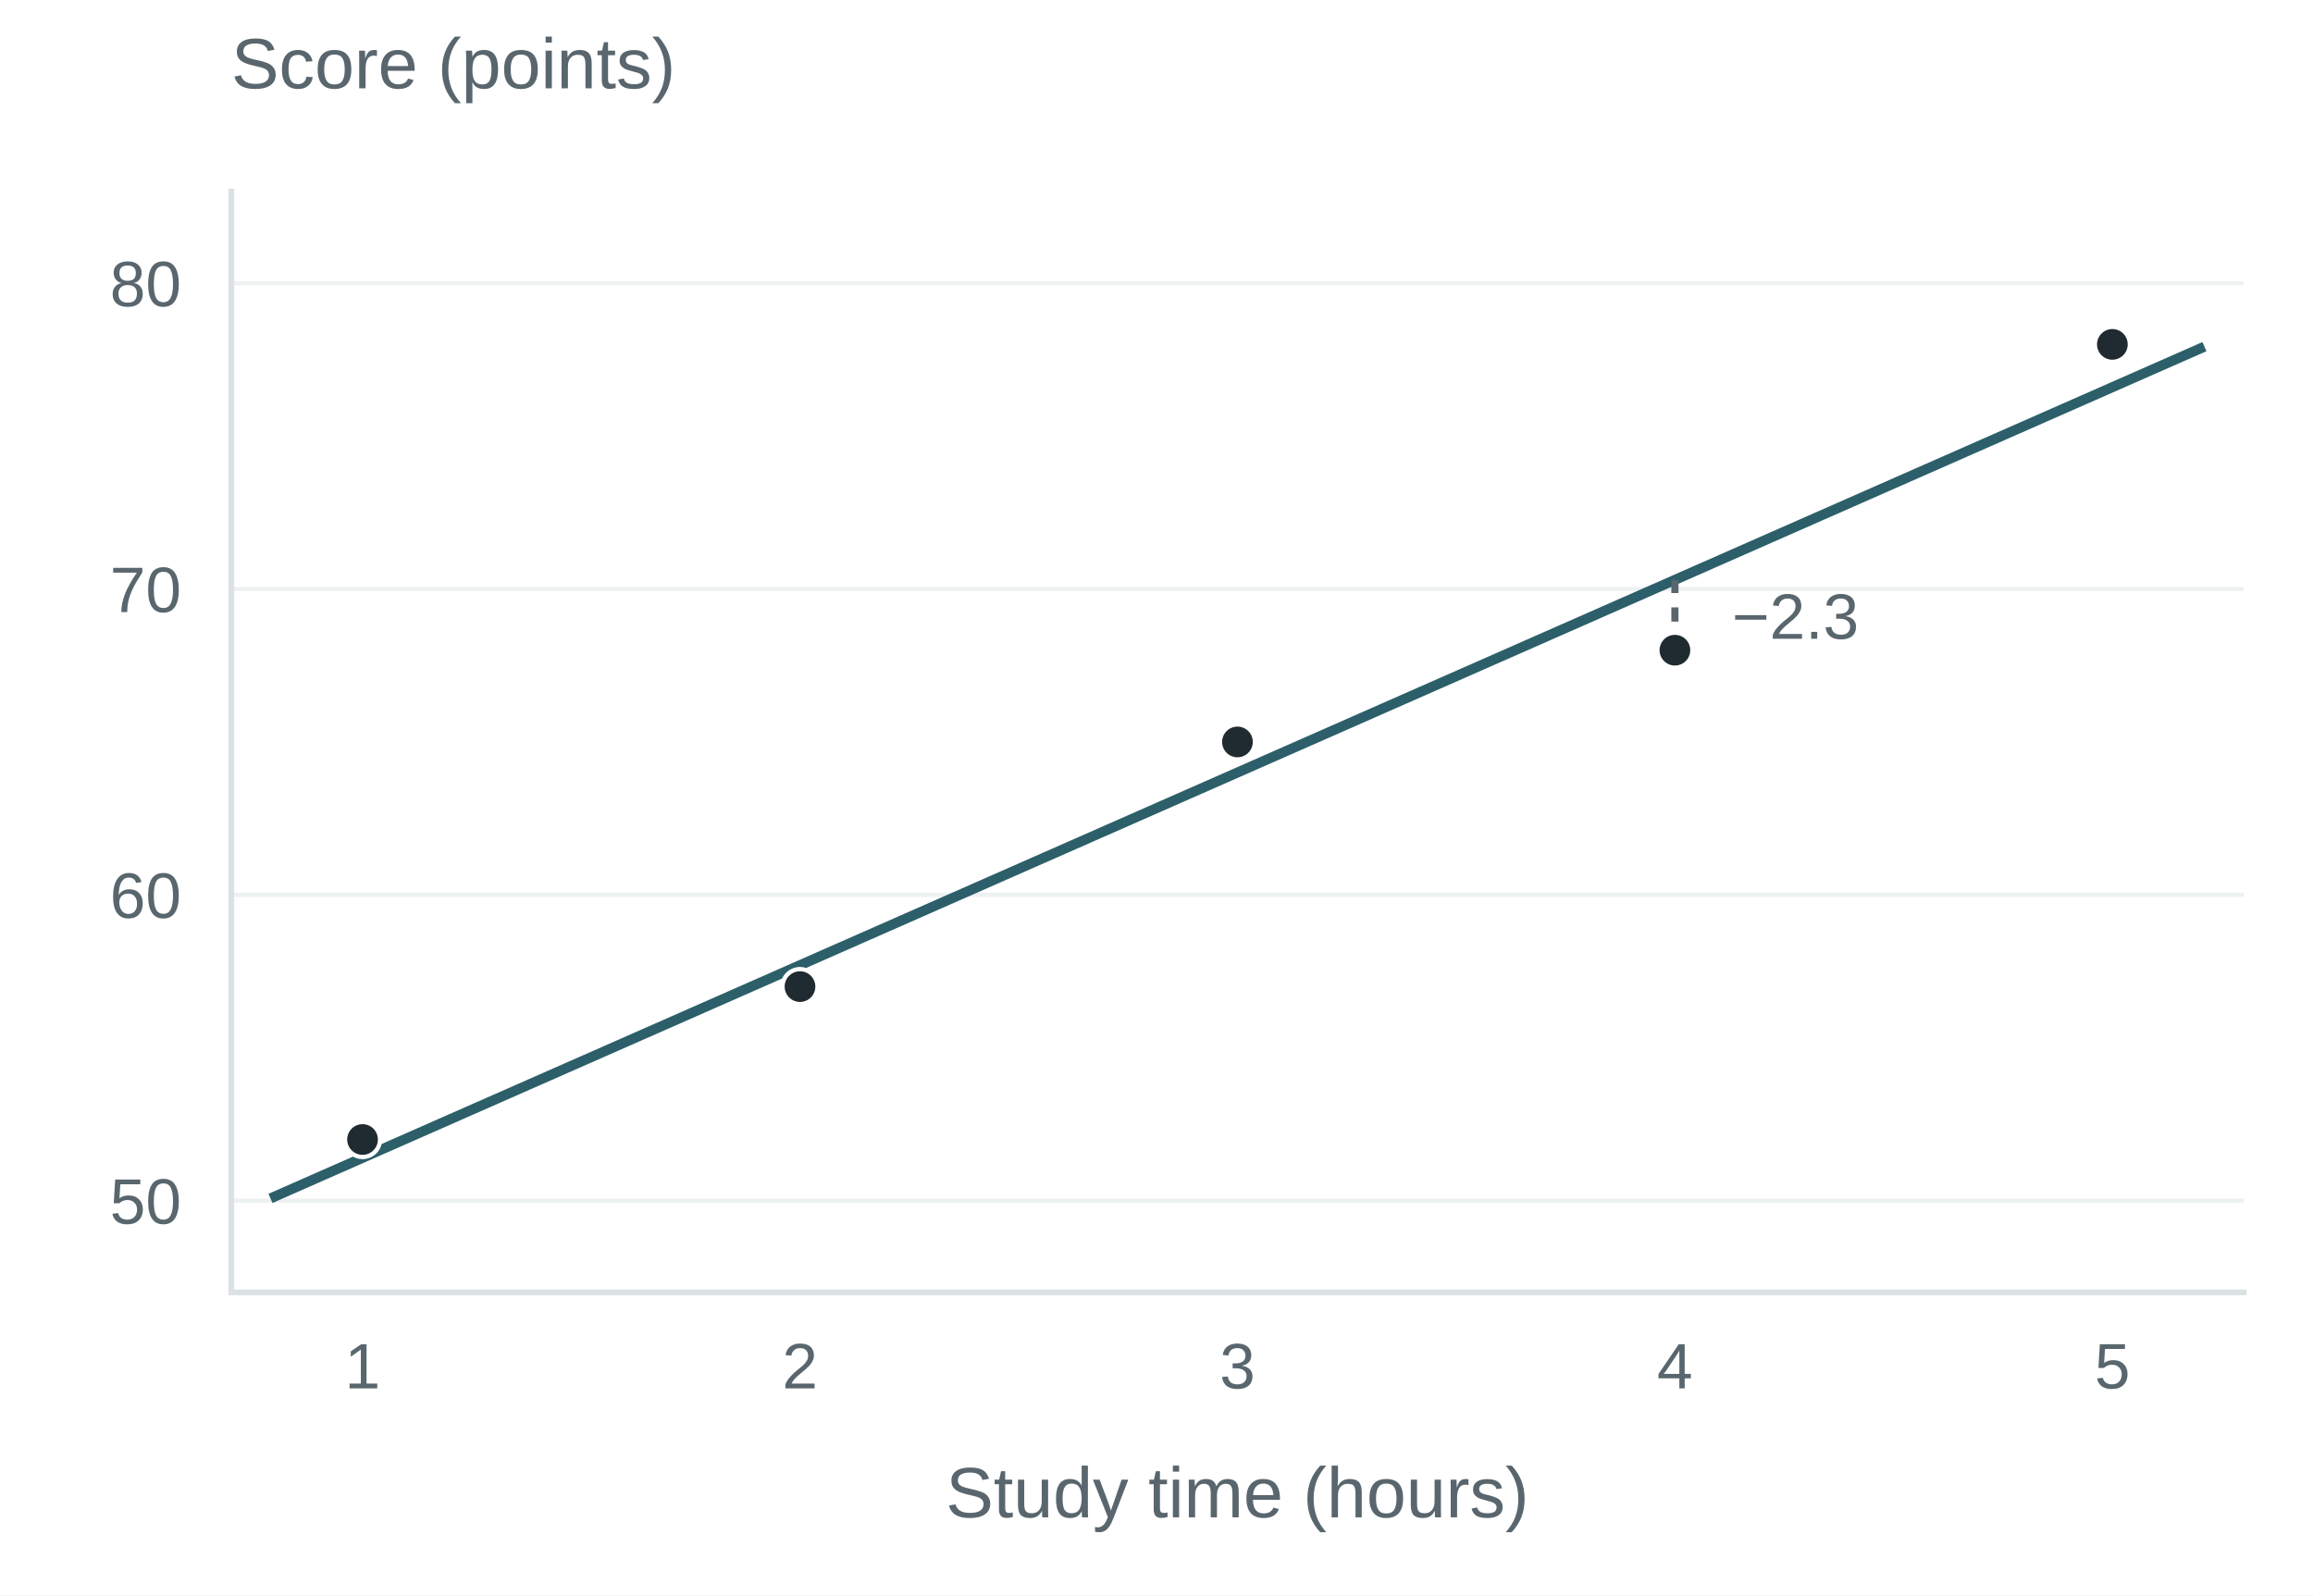
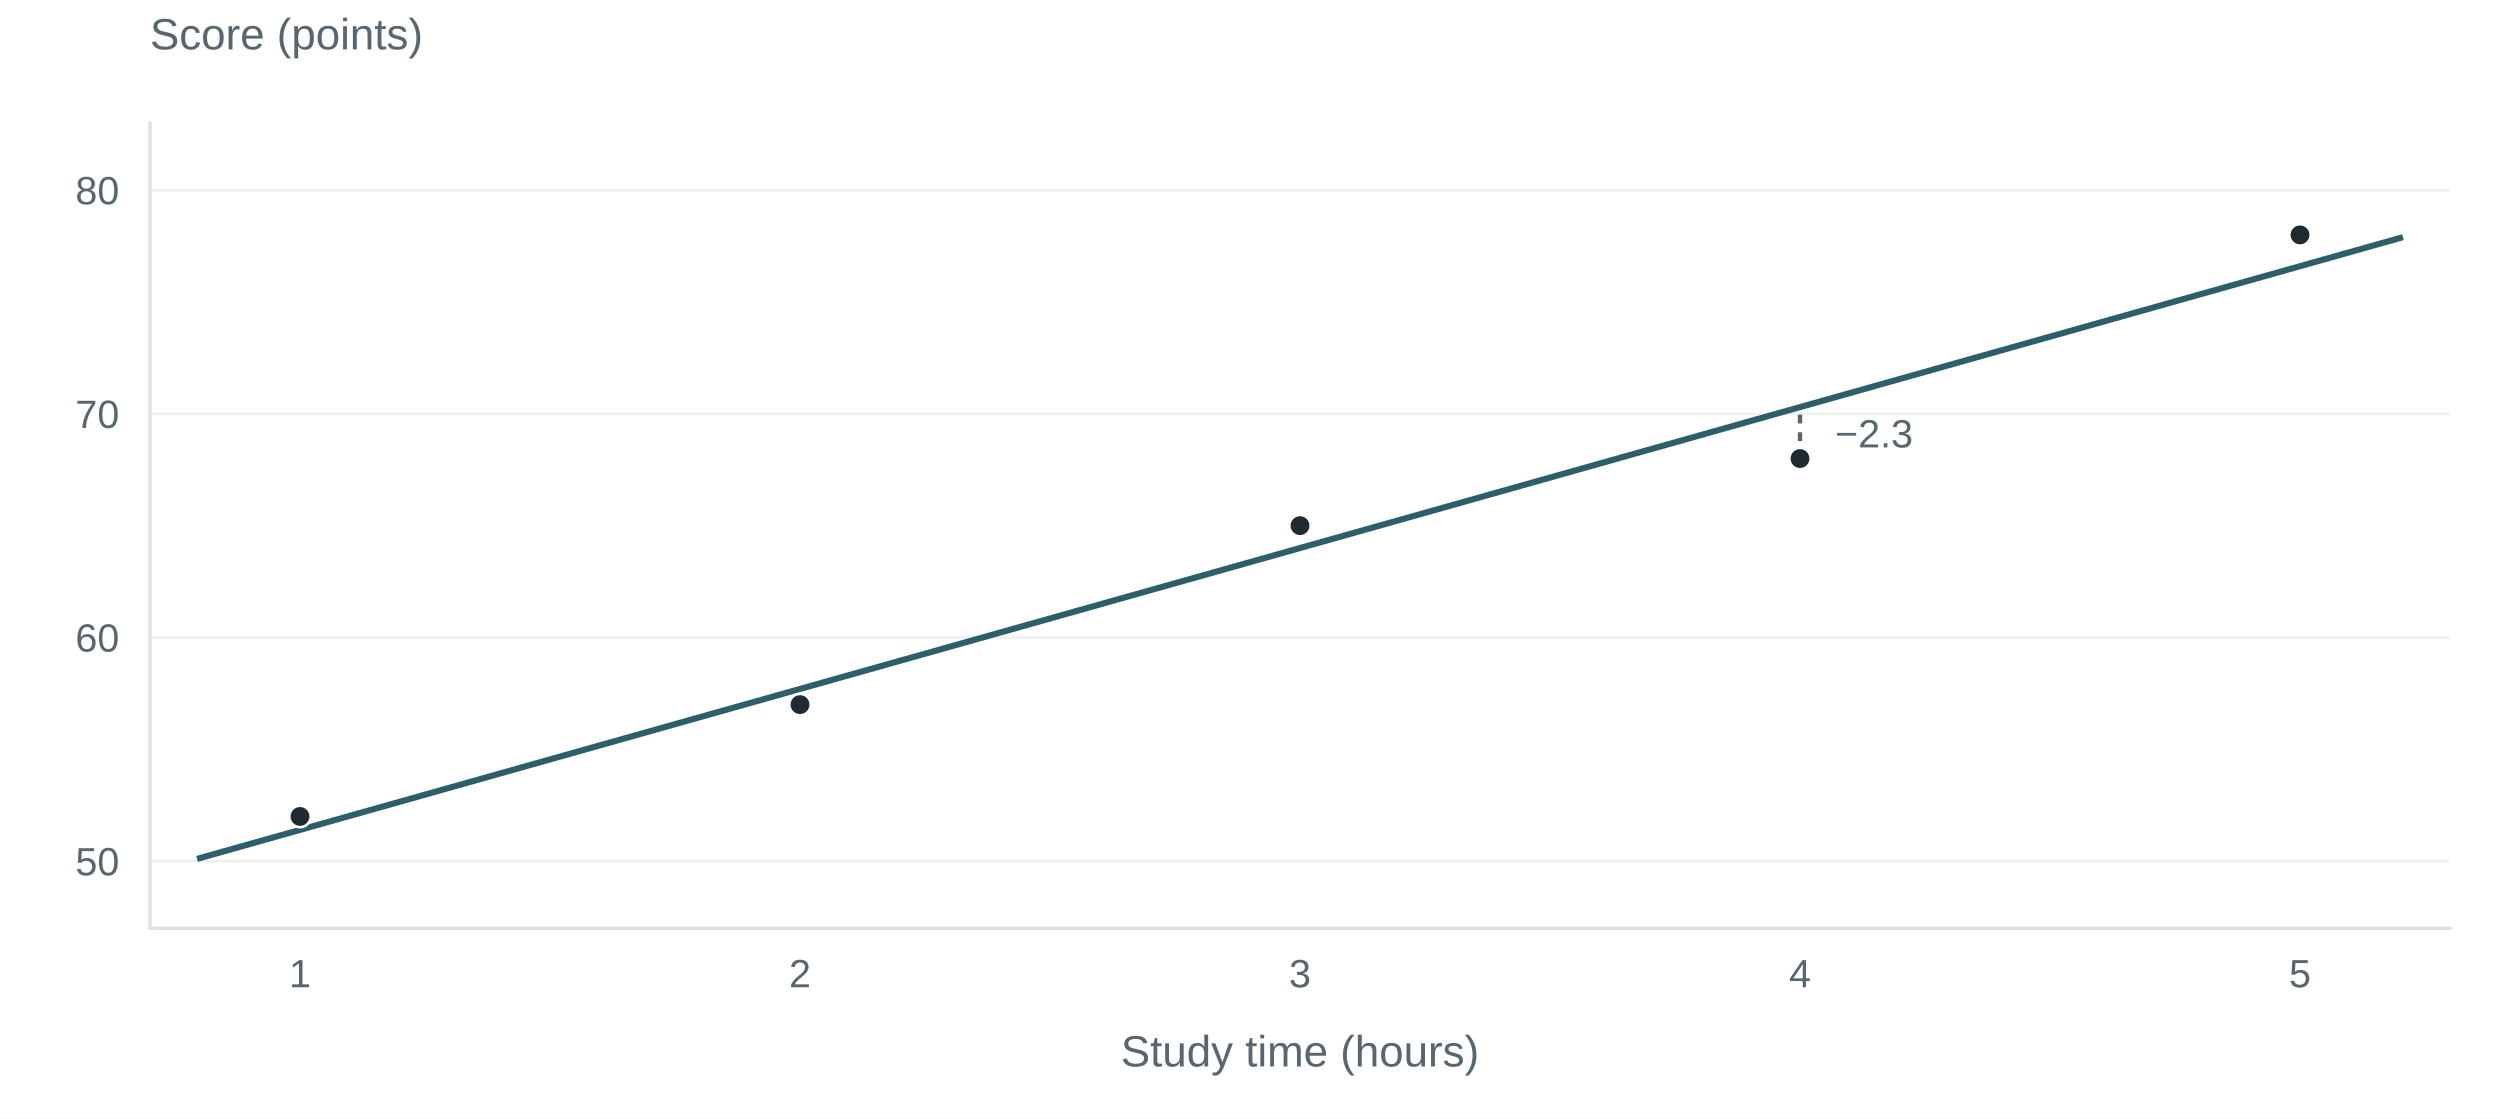
- <svg xmlns="http://www.w3.org/2000/svg" xmlns:xlink="http://www.w3.org/1999/xlink" width="324pt" height="223.5pt" viewBox="0 0 324 223.5" version="1.1">
+ <svg xmlns="http://www.w3.org/2000/svg" xmlns:xlink="http://www.w3.org/1999/xlink" width="570pt" height="255pt" viewBox="0 0 570 255" version="1.1">
  <defs>
    <style type="text/css">*{stroke-linejoin: round; stroke-linecap: butt}</style>
  </defs>
  <g id="figure_1">
    <g id="patch_1">
-       <path d="M 0 223.5  L 324 223.5  L 324 0  L 0 0  z " style="fill: #ffffff" />
+       <path d="M 0 255 L 570 255 L 570 0 L 0 0 z " style="fill: #ffffff" />
    </g>
    <g id="axes_1">
      <g id="patch_2">
-         <path d="M 32.4 181.035  L 314.28 181.035  L 314.28 26.82  L 32.4 26.82  z " style="fill: #ffffff" />
+         <path d="M 34.2 211.65 L 558.6 211.65 L 558.6 28.05 L 34.2 28.05 z " style="fill: #ffffff" />
      </g>
      <g id="matplotlib.axis_1">
        <g id="xtick_1">
          <g id="line2d_1" />
          <g id="text_1">
-             <text style="fill: #59666e; font: 9px 'Arial', 'Helvetica', 'DejaVu Sans', sans-serif; text-anchor: middle" x="50.783" y="194.477" transform="rotate(-0 50.78348 194.477)">1</text>
+             <text style="fill: #59666e; font: 9px 'Arial', 'Helvetica', 'DejaVu Sans', sans-serif; text-anchor: middle" x="68.4" y="225.092" transform="rotate(-0 68.4 225.092)">1</text>
          </g>
        </g>
        <g id="xtick_2">
          <g id="line2d_2" />
          <g id="text_2">
-             <text style="fill: #59666e; font: 9px 'Arial', 'Helvetica', 'DejaVu Sans', sans-serif; text-anchor: middle" x="112.062" y="194.477" transform="rotate(-0 112.0617 194.477)">2</text>
+             <text style="fill: #59666e; font: 9px 'Arial', 'Helvetica', 'DejaVu Sans', sans-serif; text-anchor: middle" x="182.4" y="225.092" transform="rotate(-0 182.4 225.092)">2</text>
          </g>
        </g>
        <g id="xtick_3">
          <g id="line2d_3" />
          <g id="text_3">
-             <text style="fill: #59666e; font: 9px 'Arial', 'Helvetica', 'DejaVu Sans', sans-serif; text-anchor: middle" x="173.34" y="194.477" transform="rotate(-0 173.34 194.477)">3</text>
+             <text style="fill: #59666e; font: 9px 'Arial', 'Helvetica', 'DejaVu Sans', sans-serif; text-anchor: middle" x="296.4" y="225.092" transform="rotate(-0 296.4 225.092)">3</text>
          </g>
        </g>
        <g id="xtick_4">
          <g id="line2d_4" />
          <g id="text_4">
-             <text style="fill: #59666e; font: 9px 'Arial', 'Helvetica', 'DejaVu Sans', sans-serif; text-anchor: middle" x="234.618" y="194.477" transform="rotate(-0 234.6183 194.477)">4</text>
+             <text style="fill: #59666e; font: 9px 'Arial', 'Helvetica', 'DejaVu Sans', sans-serif; text-anchor: middle" x="410.4" y="225.092" transform="rotate(-0 410.4 225.092)">4</text>
          </g>
        </g>
        <g id="xtick_5">
          <g id="line2d_5" />
          <g id="text_5">
-             <text style="fill: #59666e; font: 9px 'Arial', 'Helvetica', 'DejaVu Sans', sans-serif; text-anchor: middle" x="295.897" y="194.477" transform="rotate(-0 295.8965 194.477)">5</text>
+             <text style="fill: #59666e; font: 9px 'Arial', 'Helvetica', 'DejaVu Sans', sans-serif; text-anchor: middle" x="524.4" y="225.092" transform="rotate(-0 524.4 225.092)">5</text>
          </g>
        </g>
        <g id="text_6">
-           <text style="fill: #59666e; font: 10px 'Arial', 'Helvetica', 'DejaVu Sans', sans-serif; text-anchor: middle" x="173.34" y="212.545" transform="rotate(-0 173.34 212.5455)">Study time (hours)</text>
+           <text style="fill: #59666e; font: 10px 'Arial', 'Helvetica', 'DejaVu Sans', sans-serif; text-anchor: middle" x="296.4" y="243.16" transform="rotate(-0 296.4 243.1605)">Study time (hours)</text>
        </g>
      </g>
      <g id="matplotlib.axis_2">
        <g id="ytick_1">
          <g id="line2d_6">
-             <path d="M 32.4 168.184  L 314.28 168.184  " clip-path="url(#p785d86139b)" style="fill: none; stroke: #eef1f2; stroke-width: 0.6; stroke-linecap: square" />
+             <path d="M 34.2 196.35 L 558.6 196.35 " clip-path="url(#p434430aa0a)" style="fill: none; stroke: #eef1f2; stroke-width: 0.6; stroke-linecap: square" />
          </g>
          <g id="line2d_7" />
          <g id="text_7">
-             <text style="fill: #59666e; font: 9px 'Arial', 'Helvetica', 'DejaVu Sans', sans-serif; text-anchor: end" x="25.4" y="171.405" transform="rotate(-0 25.4 171.4048)">50</text>
+             <text style="fill: #59666e; font: 9px 'Arial', 'Helvetica', 'DejaVu Sans', sans-serif; text-anchor: end" x="27.2" y="199.571" transform="rotate(-0 27.2 199.571)">50</text>
          </g>
        </g>
        <g id="ytick_2">
          <g id="line2d_8">
-             <path d="M 32.4 125.346  L 314.28 125.346  " clip-path="url(#p785d86139b)" style="fill: none; stroke: #eef1f2; stroke-width: 0.6; stroke-linecap: square" />
+             <path d="M 34.2 145.35 L 558.6 145.35 " clip-path="url(#p434430aa0a)" style="fill: none; stroke: #eef1f2; stroke-width: 0.6; stroke-linecap: square" />
          </g>
          <g id="line2d_9" />
          <g id="text_8">
-             <text style="fill: #59666e; font: 9px 'Arial', 'Helvetica', 'DejaVu Sans', sans-serif; text-anchor: end" x="25.4" y="128.567" transform="rotate(-0 25.4 128.5673)">60</text>
+             <text style="fill: #59666e; font: 9px 'Arial', 'Helvetica', 'DejaVu Sans', sans-serif; text-anchor: end" x="27.2" y="148.571" transform="rotate(-0 27.2 148.571)">60</text>
          </g>
        </g>
        <g id="ytick_3">
          <g id="line2d_10">
-             <path d="M 32.4 82.509  L 314.28 82.509  " clip-path="url(#p785d86139b)" style="fill: none; stroke: #eef1f2; stroke-width: 0.6; stroke-linecap: square" />
+             <path d="M 34.2 94.35 L 558.6 94.35 " clip-path="url(#p434430aa0a)" style="fill: none; stroke: #eef1f2; stroke-width: 0.6; stroke-linecap: square" />
          </g>
          <g id="line2d_11" />
          <g id="text_9">
-             <text style="fill: #59666e; font: 9px 'Arial', 'Helvetica', 'DejaVu Sans', sans-serif; text-anchor: end" x="25.4" y="85.73" transform="rotate(-0 25.4 85.72977)">70</text>
+             <text style="fill: #59666e; font: 9px 'Arial', 'Helvetica', 'DejaVu Sans', sans-serif; text-anchor: end" x="27.2" y="97.571" transform="rotate(-0 27.2 97.57102)">70</text>
          </g>
        </g>
        <g id="ytick_4">
          <g id="line2d_12">
-             <path d="M 32.4 39.671  L 314.28 39.671  " clip-path="url(#p785d86139b)" style="fill: none; stroke: #eef1f2; stroke-width: 0.6; stroke-linecap: square" />
+             <path d="M 34.2 43.35 L 558.6 43.35 " clip-path="url(#p434430aa0a)" style="fill: none; stroke: #eef1f2; stroke-width: 0.6; stroke-linecap: square" />
          </g>
          <g id="line2d_13" />
          <g id="text_10">
-             <text style="fill: #59666e; font: 9px 'Arial', 'Helvetica', 'DejaVu Sans', sans-serif; text-anchor: end" x="25.4" y="42.892" transform="rotate(-0 25.4 42.89227)">80</text>
+             <text style="fill: #59666e; font: 9px 'Arial', 'Helvetica', 'DejaVu Sans', sans-serif; text-anchor: end" x="27.2" y="46.571" transform="rotate(-0 27.2 46.57102)">80</text>
          </g>
        </g>
      </g>
      <g id="line2d_14">
-         <path d="M 38.528 167.584  L 41.251 166.385  L 43.975 165.185  L 46.698 163.986  L 49.422 162.786  L 52.145 161.587  L 54.869 160.387  L 57.592 159.188  L 60.316 157.988  L 63.039 156.789  L 65.763 155.59  L 68.486 154.39  L 71.21 153.191  L 73.933 151.991  L 76.657 150.792  L 79.38 149.592  L 82.103 148.393  L 84.827 147.193  L 87.55 145.994  L 90.274 144.794  L 92.997 143.595  L 95.721 142.396  L 98.444 141.196  L 101.168 139.997  L 103.891 138.797  L 106.615 137.598  L 109.338 136.398  L 112.062 135.199  L 114.785 133.999  L 117.509 132.8  L 120.232 131.601  L 122.956 130.401  L 125.679 129.202  L 128.403 128.002  L 131.126 126.803  L 133.85 125.603  L 136.573 124.404  L 139.297 123.204  L 142.02 122.005  L 144.743 120.805  L 147.467 119.606  L 150.19 118.407  L 152.914 117.207  L 155.637 116.008  L 158.361 114.808  L 161.084 113.609  L 163.808 112.409  L 166.531 111.21  L 169.255 110.01  L 171.978 108.811  L 174.702 107.612  L 177.425 106.412  L 180.149 105.213  L 182.872 104.013  L 185.596 102.814  L 188.319 101.614  L 191.043 100.415  L 193.766 99.215  L 196.49 98.016  L 199.213 96.816  L 201.937 95.617  L 204.66 94.418  L 207.383 93.218  L 210.107 92.019  L 212.83 90.819  L 215.554 89.62  L 218.277 88.42  L 221.001 87.221  L 223.724 86.021  L 226.448 84.822  L 229.171 83.623  L 231.895 82.423  L 234.618 81.224  L 237.342 80.024  L 240.065 78.825  L 242.789 77.625  L 245.512 76.426  L 248.236 75.226  L 250.959 74.027  L 253.683 72.827  L 256.406 71.628  L 259.13 70.429  L 261.853 69.229  L 264.577 68.03  L 267.3 66.83  L 270.023 65.631  L 272.747 64.431  L 275.47 63.232  L 278.194 62.032  L 280.917 60.833  L 283.641 59.634  L 286.364 58.434  L 289.088 57.235  L 291.811 56.035  L 294.535 54.836  L 297.258 53.636  L 299.982 52.437  L 302.705 51.237  L 305.429 50.038  L 308.152 48.838  " clip-path="url(#p785d86139b)" style="fill: none; stroke: #2c5f69; stroke-width: 1.4; stroke-linecap: square" />
+         <path d="M 45.6 195.636 L 50.667 194.208 L 55.733 192.78 L 60.8 191.352 L 65.867 189.924 L 70.933 188.496 L 76 187.068 L 81.067 185.64 L 86.133 184.212 L 91.2 182.784 L 96.267 181.356 L 101.333 179.928 L 106.4 178.5 L 111.467 177.072 L 116.533 175.644 L 121.6 174.216 L 126.667 172.788 L 131.733 171.36 L 136.8 169.932 L 141.867 168.504 L 146.933 167.076 L 152 165.648 L 157.067 164.22 L 162.133 162.792 L 167.2 161.364 L 172.267 159.936 L 177.333 158.508 L 182.4 157.08 L 187.467 155.652 L 192.533 154.224 L 197.6 152.796 L 202.667 151.368 L 207.733 149.94 L 212.8 148.512 L 217.867 147.084 L 222.933 145.656 L 228 144.228 L 233.067 142.8 L 238.133 141.372 L 243.2 139.944 L 248.267 138.516 L 253.333 137.088 L 258.4 135.66 L 263.467 134.232 L 268.533 132.804 L 273.6 131.376 L 278.667 129.948 L 283.733 128.52 L 288.8 127.092 L 293.867 125.664 L 298.933 124.236 L 304 122.808 L 309.067 121.38 L 314.133 119.952 L 319.2 118.524 L 324.267 117.096 L 329.333 115.668 L 334.4 114.24 L 339.467 112.812 L 344.533 111.384 L 349.6 109.956 L 354.667 108.528 L 359.733 107.1 L 364.8 105.672 L 369.867 104.244 L 374.933 102.816 L 380 101.388 L 385.067 99.96 L 390.133 98.532 L 395.2 97.104 L 400.267 95.676 L 405.333 94.248 L 410.4 92.82 L 415.467 91.392 L 420.533 89.964 L 425.6 88.536 L 430.667 87.108 L 435.733 85.68 L 440.8 84.252 L 445.867 82.824 L 450.933 81.396 L 456 79.968 L 461.067 78.54 L 466.133 77.112 L 471.2 75.684 L 476.267 74.256 L 481.333 72.828 L 486.4 71.4 L 491.467 69.972 L 496.533 68.544 L 501.6 67.116 L 506.667 65.688 L 511.733 64.26 L 516.8 62.832 L 521.867 61.404 L 526.933 59.976 L 532 58.548 L 537.067 57.12 L 542.133 55.692 L 547.2 54.264 " clip-path="url(#p434430aa0a)" style="fill: none; stroke: #2c5f69; stroke-width: 1.4; stroke-linecap: square" />
      </g>
      <g id="patch_3">
-         <path d="M 32.4 181.035  L 32.4 26.82  " style="fill: none; stroke: #dce2e4; stroke-width: 0.8; stroke-linejoin: miter; stroke-linecap: square" />
+         <path d="M 34.2 211.65 L 34.2 28.05 " style="fill: none; stroke: #dce2e4; stroke-width: 0.8; stroke-linejoin: miter; stroke-linecap: square" />
      </g>
      <g id="patch_4">
-         <path d="M 32.4 181.035  L 314.28 181.035  " style="fill: none; stroke: #dce2e4; stroke-width: 0.8; stroke-linejoin: miter; stroke-linecap: square" />
+         <path d="M 34.2 211.65 L 558.6 211.65 " style="fill: none; stroke: #dce2e4; stroke-width: 0.8; stroke-linejoin: miter; stroke-linecap: square" />
      </g>
      <g id="line2d_15">
-         <path d="M 234.618 91.076  L 234.618 81.224  " clip-path="url(#p785d86139b)" style="fill: none; stroke-dasharray: 2,2; stroke-dashoffset: 0; stroke: #59666e" />
+         <path d="M 410.4 104.55 L 410.4 92.82 " clip-path="url(#p434430aa0a)" style="fill: none; stroke-dasharray: 2,2; stroke-dashoffset: 0; stroke: #59666e" />
      </g>
      <g id="text_11">
-         <text style="fill: #59666e; font: 9px 'Arial', 'Helvetica', 'DejaVu Sans', sans-serif; text-anchor: start" x="242.618" y="89.477" transform="rotate(-0 242.6183 89.47658)">−2.3</text>
+         <text style="fill: #59666e; font: 9px 'Arial', 'Helvetica', 'DejaVu Sans', sans-serif; text-anchor: start" x="418.4" y="102.012" transform="rotate(-0 418.4 102.0116)">−2.3</text>
      </g>
      <g id="text_12">
-         <text style="fill: #59666e; font: 10px 'Arial', 'Helvetica', 'DejaVu Sans', sans-serif; text-anchor: start" x="32.4" y="12.378" transform="rotate(-0 32.4 12.37811)">Score (points)</text>
+         <text style="fill: #59666e; font: 10px 'Arial', 'Helvetica', 'DejaVu Sans', sans-serif; text-anchor: start" x="34.2" y="11.257" transform="rotate(-0 34.2 11.25731)">Score (points)</text>
      </g>
      <g id="PathCollection_1">
        <defs>
-           <path id="m69f63ced2d" d="M 0 2.449  C 0.65 2.449 1.273 2.191 1.732 1.732  C 2.191 1.273 2.449 0.65 2.449 0  C 2.449 -0.65 2.191 -1.273 1.732 -1.732  C 1.273 -2.191 0.65 -2.449 0 -2.449  C -0.65 -2.449 -1.273 -2.191 -1.732 -1.732  C -2.191 -1.273 -2.449 -0.65 -2.449 0  C -2.449 0.65 -2.191 1.273 -1.732 1.732  C -1.273 2.191 -0.65 2.449 0 2.449  z " style="stroke: #ffffff; stroke-width: 0.6" />
+           <path id="m69f63ced2d" d="M 0 2.449 C 0.65 2.449 1.273 2.191 1.732 1.732 C 2.191 1.273 2.449 0.65 2.449 0 C 2.449 -0.65 2.191 -1.273 1.732 -1.732 C 1.273 -2.191 0.65 -2.449 0 -2.449 C -0.65 -2.449 -1.273 -2.191 -1.732 -1.732 C -2.191 -1.273 -2.449 -0.65 -2.449 0 C -2.449 0.65 -2.191 1.273 -1.732 1.732 C -1.273 2.191 -0.65 2.449 0 2.449 z " style="stroke: #ffffff; stroke-width: 0.6" />
        </defs>
-         <g clip-path="url(#p785d86139b)">
-           <use xlink:href="#m69f63ced2d" x="50.783" y="159.616" style="fill: #202a31; stroke: #ffffff; stroke-width: 0.6" />
-           <use xlink:href="#m69f63ced2d" x="112.062" y="138.198" style="fill: #202a31; stroke: #ffffff; stroke-width: 0.6" />
-           <use xlink:href="#m69f63ced2d" x="173.34" y="103.928" style="fill: #202a31; stroke: #ffffff; stroke-width: 0.6" />
-           <use xlink:href="#m69f63ced2d" x="234.618" y="91.076" style="fill: #202a31; stroke: #ffffff; stroke-width: 0.6" />
-           <use xlink:href="#m69f63ced2d" x="295.897" y="48.239" style="fill: #202a31; stroke: #ffffff; stroke-width: 0.6" />
+         <g clip-path="url(#p434430aa0a)">
+           <use xlink:href="#m69f63ced2d" x="68.4" y="186.15" style="fill: #202a31; stroke: #ffffff; stroke-width: 0.6" />
+           <use xlink:href="#m69f63ced2d" x="182.4" y="160.65" style="fill: #202a31; stroke: #ffffff; stroke-width: 0.6" />
+           <use xlink:href="#m69f63ced2d" x="296.4" y="119.85" style="fill: #202a31; stroke: #ffffff; stroke-width: 0.6" />
+           <use xlink:href="#m69f63ced2d" x="410.4" y="104.55" style="fill: #202a31; stroke: #ffffff; stroke-width: 0.6" />
+           <use xlink:href="#m69f63ced2d" x="524.4" y="53.55" style="fill: #202a31; stroke: #ffffff; stroke-width: 0.6" />
        </g>
      </g>
    </g>
  </g>
  <defs>
-     <clipPath id="p785d86139b">
-       <rect x="32.4" y="26.82" width="281.88" height="154.215" />
+     <clipPath id="p434430aa0a">
+       <rect x="34.2" y="28.05" width="524.4" height="183.6" />
    </clipPath>
  </defs>
</svg>
